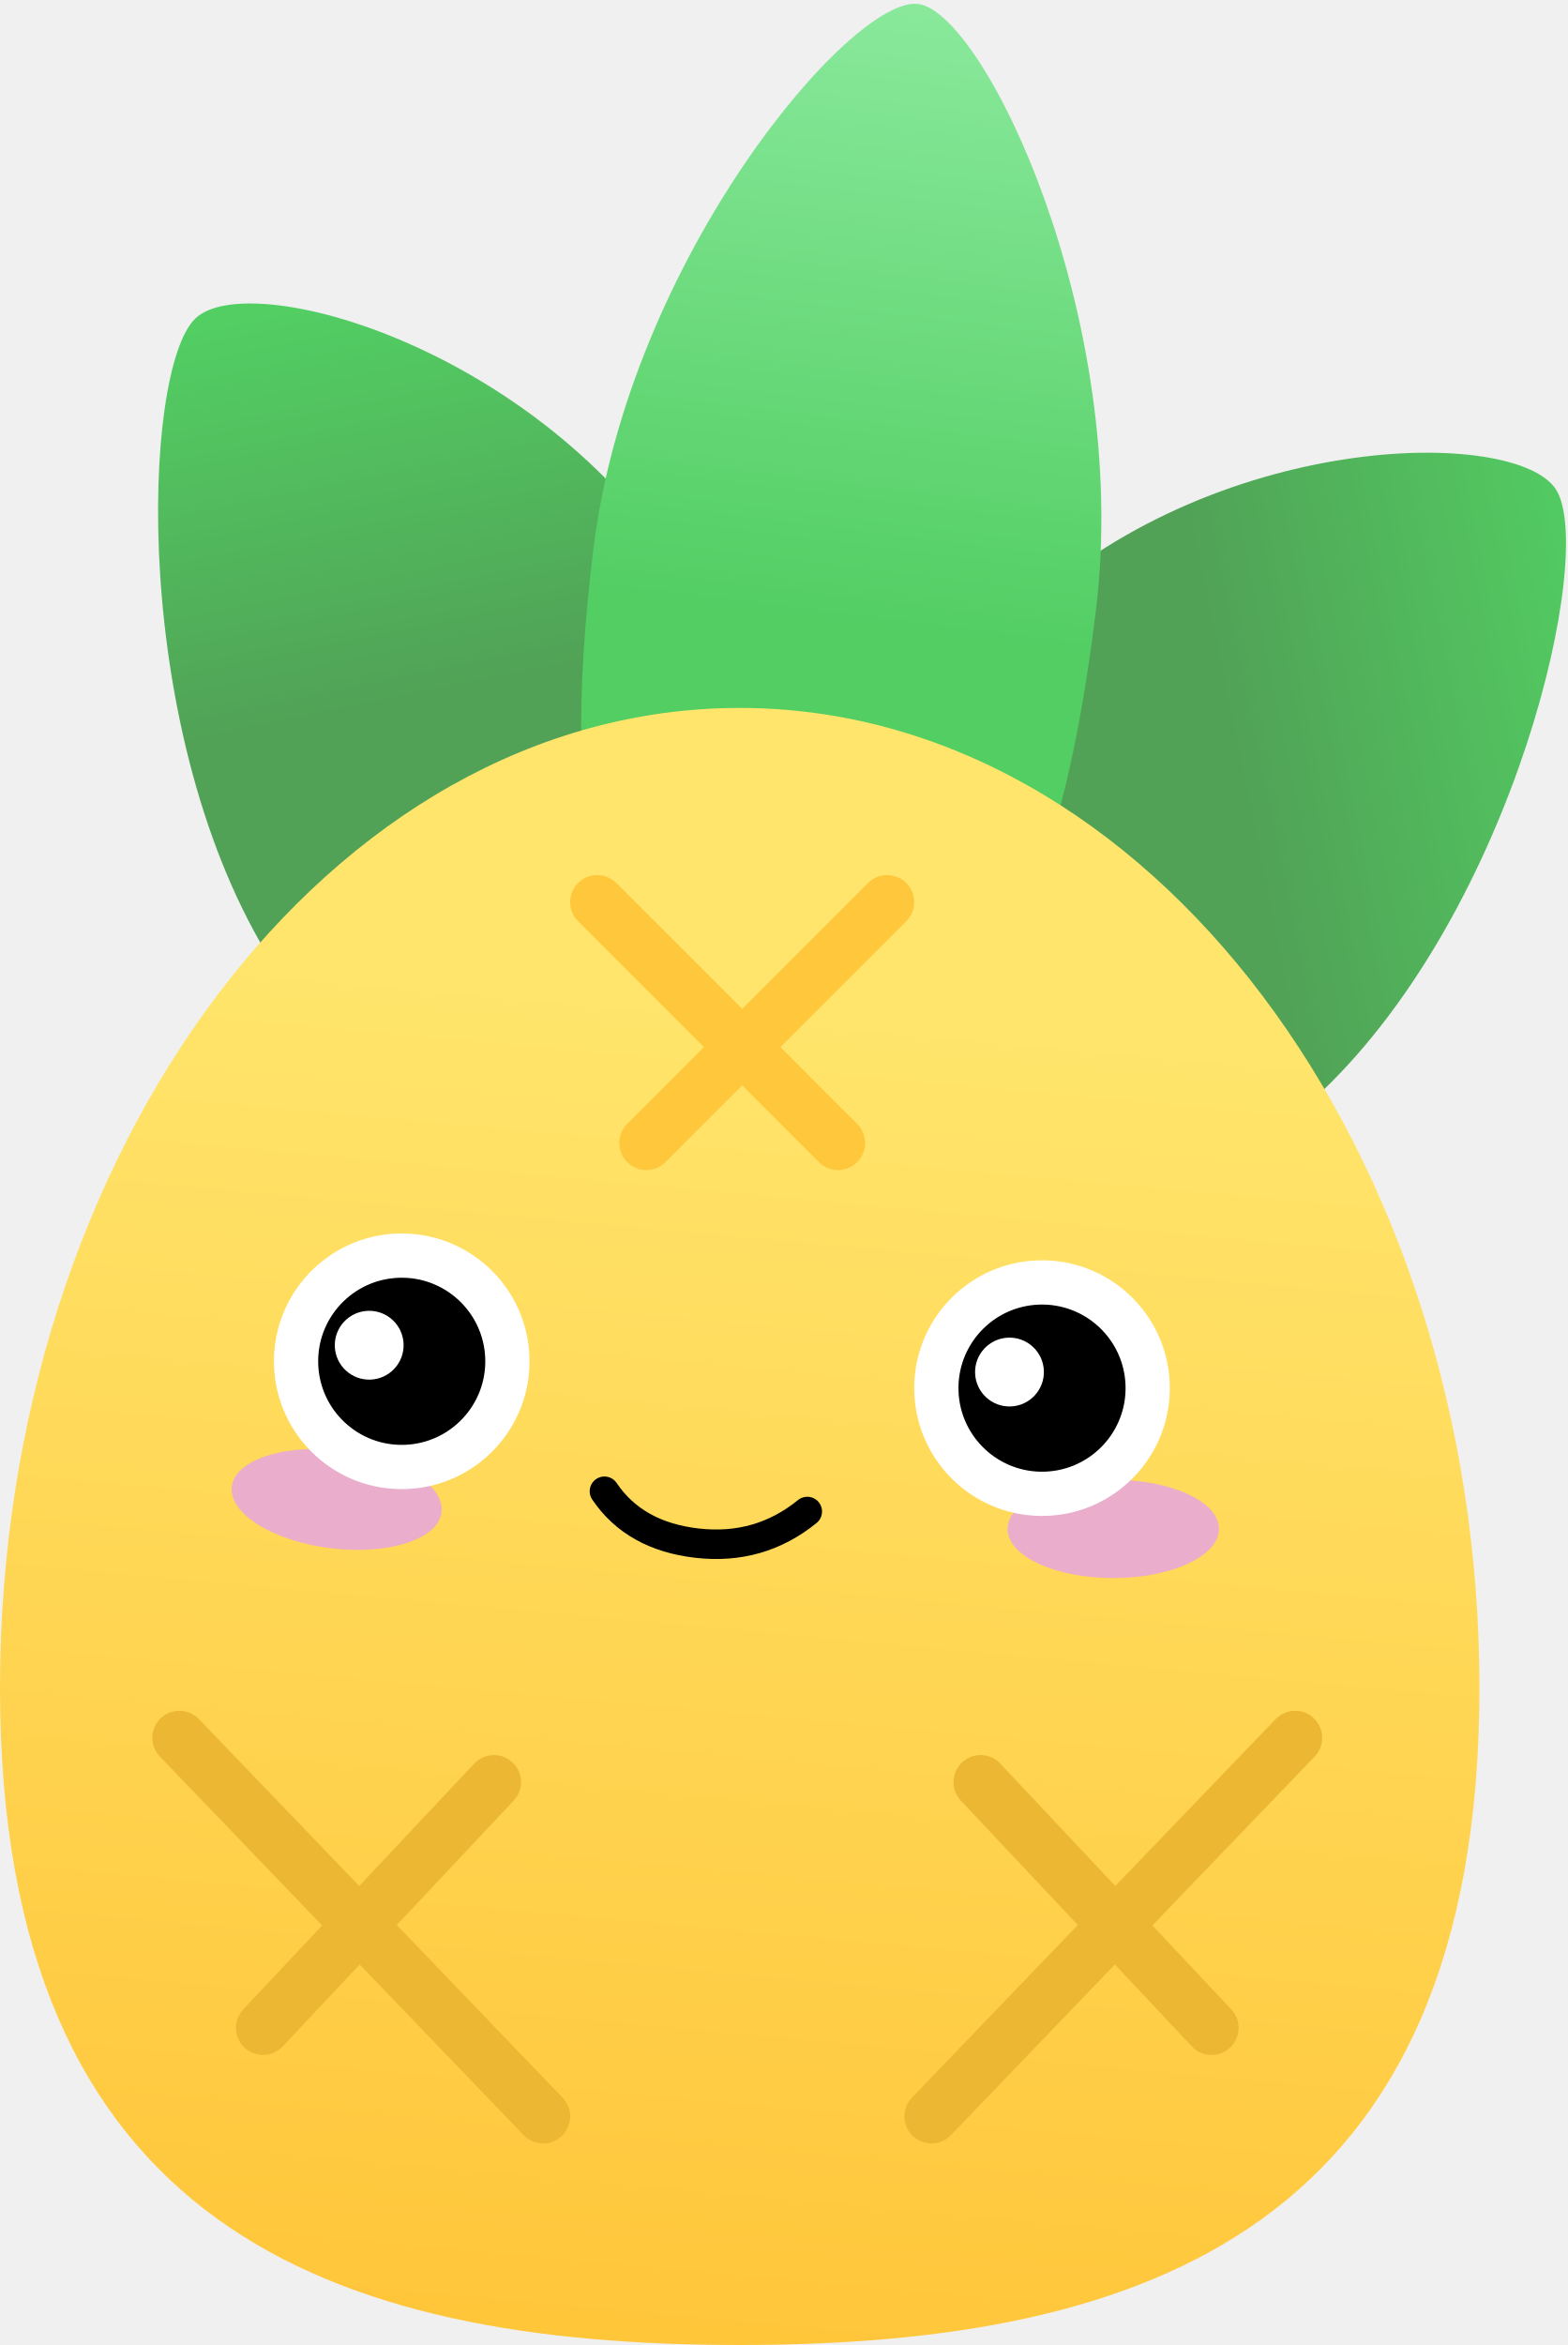
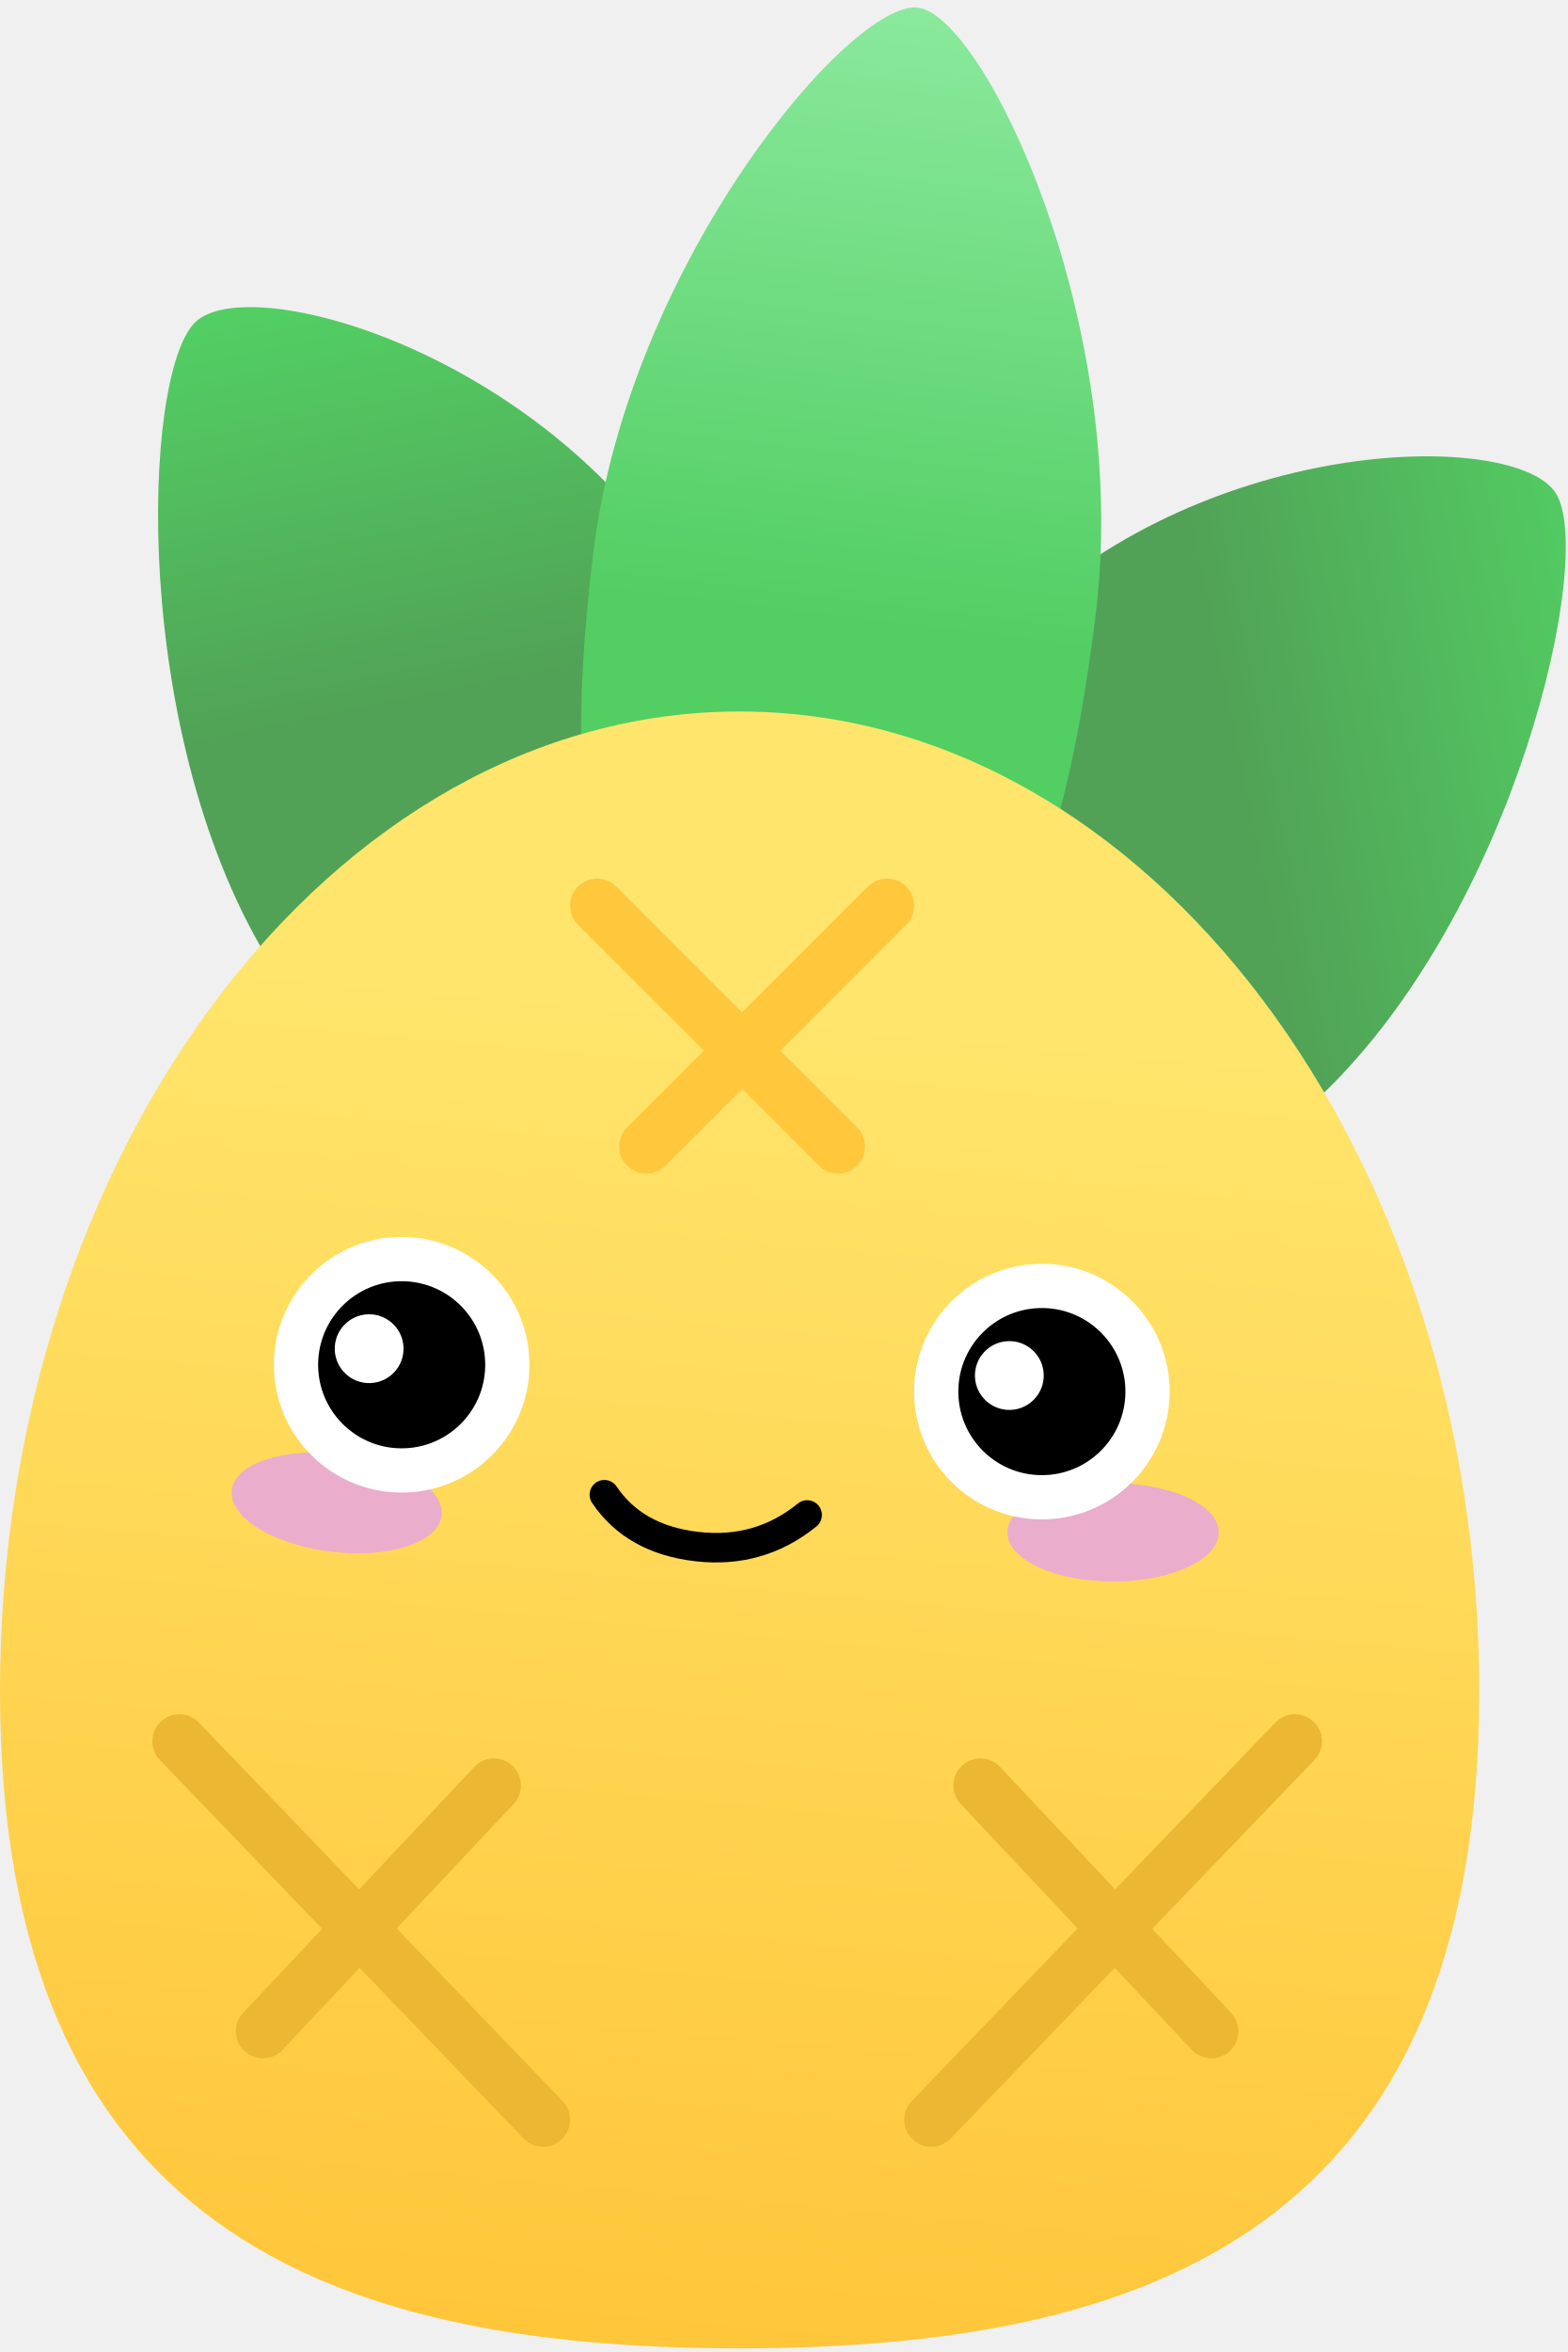
- <svg xmlns="http://www.w3.org/2000/svg" xmlns:xlink="http://www.w3.org/1999/xlink" height="477" viewBox="0 0 319 477" width="319">
+ <svg xmlns="http://www.w3.org/2000/svg" xmlns:xlink="http://www.w3.org/1999/xlink" height="24" viewBox="0 0 319 477" width="16">
  <linearGradient id="a">
    <stop offset="0" stop-color="#52ce63" />
    <stop offset="1" stop-color="#51a256" />
  </linearGradient>
  <linearGradient id="b" x1="55.342%" x2="42.817%" xlink:href="#a" y1="0%" y2="42.863%" />
  <linearGradient id="c" x1="55.349%" x2="42.808%" xlink:href="#a" y1="0%" y2="42.863%" />
  <linearGradient id="d" x1="50%" x2="50%" y1="0%" y2="58.811%">
    <stop offset="0" stop-color="#8ae99c" />
    <stop offset="1" stop-color="#52ce63" />
  </linearGradient>
  <linearGradient id="e" x1="51.378%" x2="44.585%" y1="17.473%" y2="100%">
    <stop offset="0" stop-color="#ffe56c" />
    <stop offset="1" stop-color="#ffc63a" />
  </linearGradient>
  <g fill="none" fill-rule="evenodd" transform="translate(-34 -24)">
    <g transform="matrix(.9925462 .1218693 -.1218693 .9925462 33.92207 .976691)">
      <path d="m103.951 258.274c44.362-4.361 60.015-40.391 65.353-94.699s-30.932-103.451-46.02-101.968c-15.088 1.483-63.039 58.905-68.377 113.213-5.339 54.308 4.683 87.815 49.044 83.454z" fill="url(#b)" transform="matrix(.7071068 -.7071068 .7071068 .7071068 -80.49633 125.8929)" />
      <path d="m275.877 258.274c44.362 4.361 53.167-29.265 47.829-83.573-5.339-54.308-52.073-111.611-67.161-113.094-15.088-1.483-52.575 47.54-47.236 101.848s22.207 90.458 66.569 94.819z" fill="url(#c)" transform="matrix(.7071068 .7071068 -.7071068 .7071068 191.4034 -141.862)" />
      <path d="m188.37 216.876c39.942 0 50.953-38.252 50.953-97.899 0-59.647-37.368-118.101-50.953-118.101s-52.047 58.455-52.047 118.101c0 59.647 12.106 97.899 52.047 97.899z" fill="url(#d)" />
    </g>
    <path d="m184.473 501c83.119 0 150.527-24.145 150.527-133.645s-67.408-199.355-150.527-199.355c-83.119 0-150.473 89.855-150.473 199.355s67.355 133.645 150.473 133.645z" fill="url(#e)" />
    <ellipse cx="260.5" cy="335" fill="#eaadcc" rx="21.5" ry="10" />
    <ellipse cx="102.5" cy="329" fill="#eaadcc" rx="21.5" ry="10" transform="matrix(.9925462 .1218693 -.1218693 .9925462 40.85903 -10.03929)" />
    <g transform="matrix(-.9993908 .0348995 .0348995 .9993908 269.2848 271.0277)">
      <path d="m73.105 58.273c6.737 4.913 14.313 6.664 22.728 5.253 8.415-1.411 14.505-5.254 18.272-11.528" stroke="#000" stroke-linecap="round" stroke-linejoin="round" stroke-width="6" transform="matrix(.9998477 .01745241 -.01745241 .9998477 1.026464 -1.624794)" />
      <path d="m154.501 3c-5.938 0-11.313 2.406-15.204 6.297-3.891 3.891-6.297 9.265-6.297 15.203 0 5.938 2.406 11.313 6.297 15.203 3.891 3.891 9.266 6.297 15.204 6.297 5.937 0 11.312-2.406 15.202-6.297 3.89-3.891 6.296-9.266 6.296-15.203 0-5.937-2.406-11.312-6.297-15.203-3.89-3.891-9.265-6.297-15.202-6.297z" fill="#000" />
      <path d="m154 21c0-3.866 3.135-7 6.999-7 3.866 0 7.001 3.134 7.001 7s-3.134 7-7.001 7c-3.864-.001-6.999-3.134-6.999-7z" fill="#fff" />
      <path d="m24.5 13c-5.938 0-11.312 2.406-15.203 6.297-3.891 3.891-6.297 9.265-6.297 15.203 0 5.938 2.406 11.313 6.297 15.204 3.891 3.891 9.266 6.297 15.203 6.297 5.937 0 11.312-2.406 15.203-6.297 3.891-3.891 6.297-9.266 6.297-15.203 0-5.937-2.406-11.312-6.297-15.202-3.891-3.891-9.266-6.297-15.203-6.297z" fill="#000" />
      <g fill="#fff">
        <path d="m136 24.499c0 10.219 8.283 18.501 18.501 18.501 10.217 0 18.499-8.282 18.499-18.501 0-10.217-8.282-18.499-18.499-18.499-10.218 0-18.501 8.282-18.501 18.499zm-6 0c0-13.531 10.969-24.499 24.501-24.499 13.531 0 24.499 10.968 24.499 24.499 0 13.532-10.968 24.501-24.499 24.501-13.532 0-24.501-10.968-24.501-24.501z" fill-rule="nonzero" stroke="#fff" stroke-width="3" />
        <path d="m6 34.499c0 10.219 8.282 18.501 18.5 18.501 10.217 0 18.5-8.282 18.5-18.501 0-10.217-8.283-18.499-18.5-18.499-10.218 0-18.5 8.282-18.5 18.499zm-6 0c0-13.531 10.968-24.499 24.5-24.499 13.531 0 24.5 10.968 24.5 24.499 0 13.532-10.969 24.501-24.5 24.501-13.532 0-24.5-10.968-24.5-24.501z" fill-rule="nonzero" stroke="#fff" stroke-width="3" />
        <path d="m24 31c0-3.866 3.134-7 7-7s7 3.134 7 7-3.134 7-7 7-7-3.134-7-7z" />
      </g>
    </g>
    <g stroke-linecap="round" stroke-width="11">
      <g stroke="#ecb732">
        <path d="m70.5 377.5 74 77" />
        <path d="m134.5 386.5-47 50" />
      </g>
      <g stroke="#ecb732" transform="matrix(-1 0 0 1 298 377)">
        <path d="m.5.5 74 77" />
        <path d="m64.5 9.5-47 50" />
      </g>
      <g stroke="#ffc73b" transform="matrix(0 1 -1 0 215 207)">
        <path d="m.5.5 49 49" />
        <path d="m.5 10.5 49 49" transform="matrix(-1 0 0 1 50 0)" />
      </g>
    </g>
  </g>
</svg>
